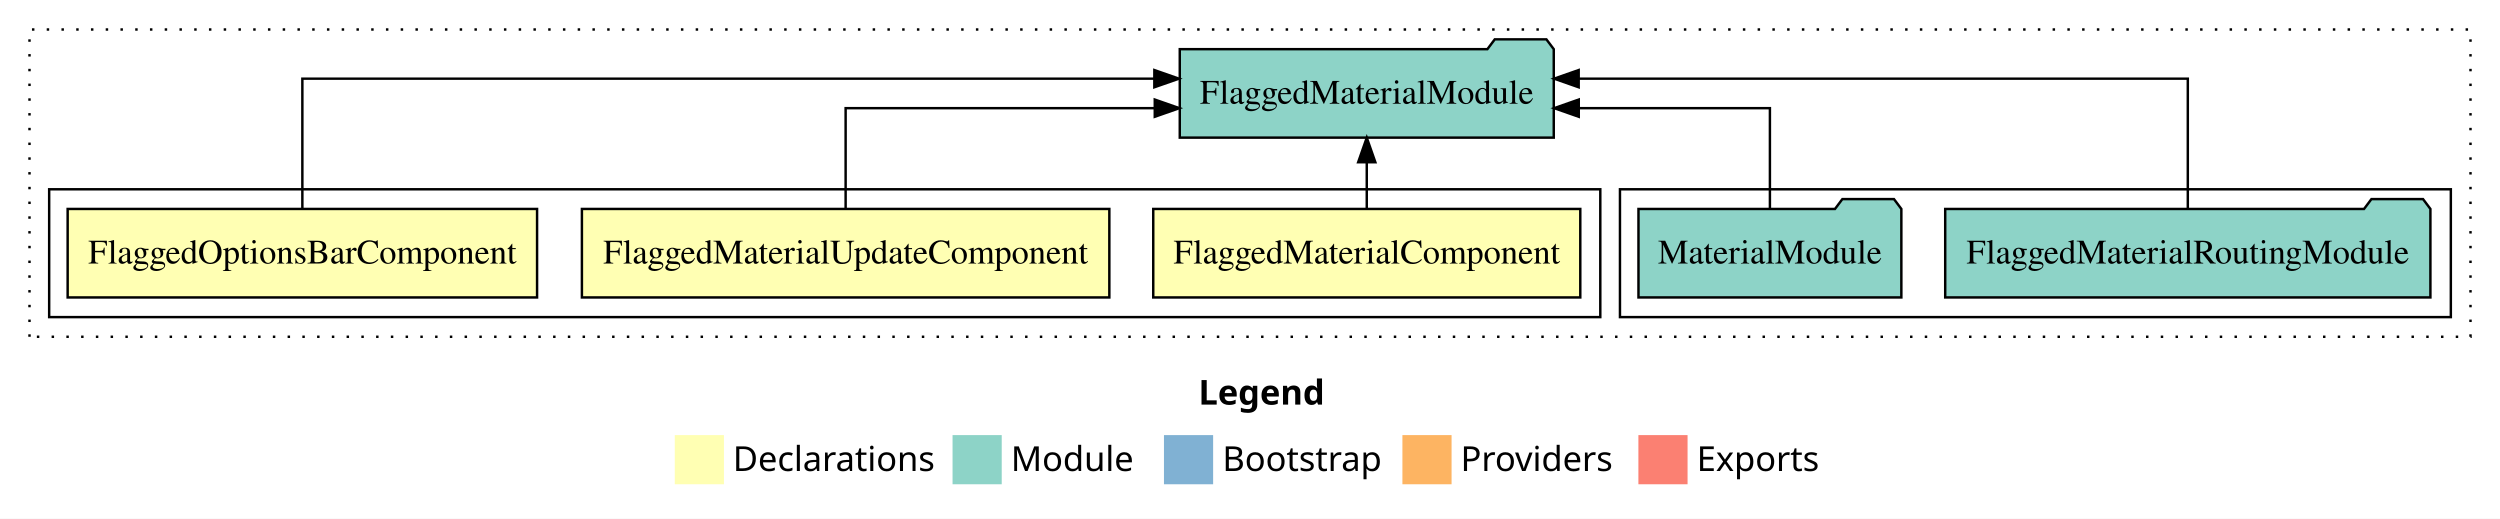
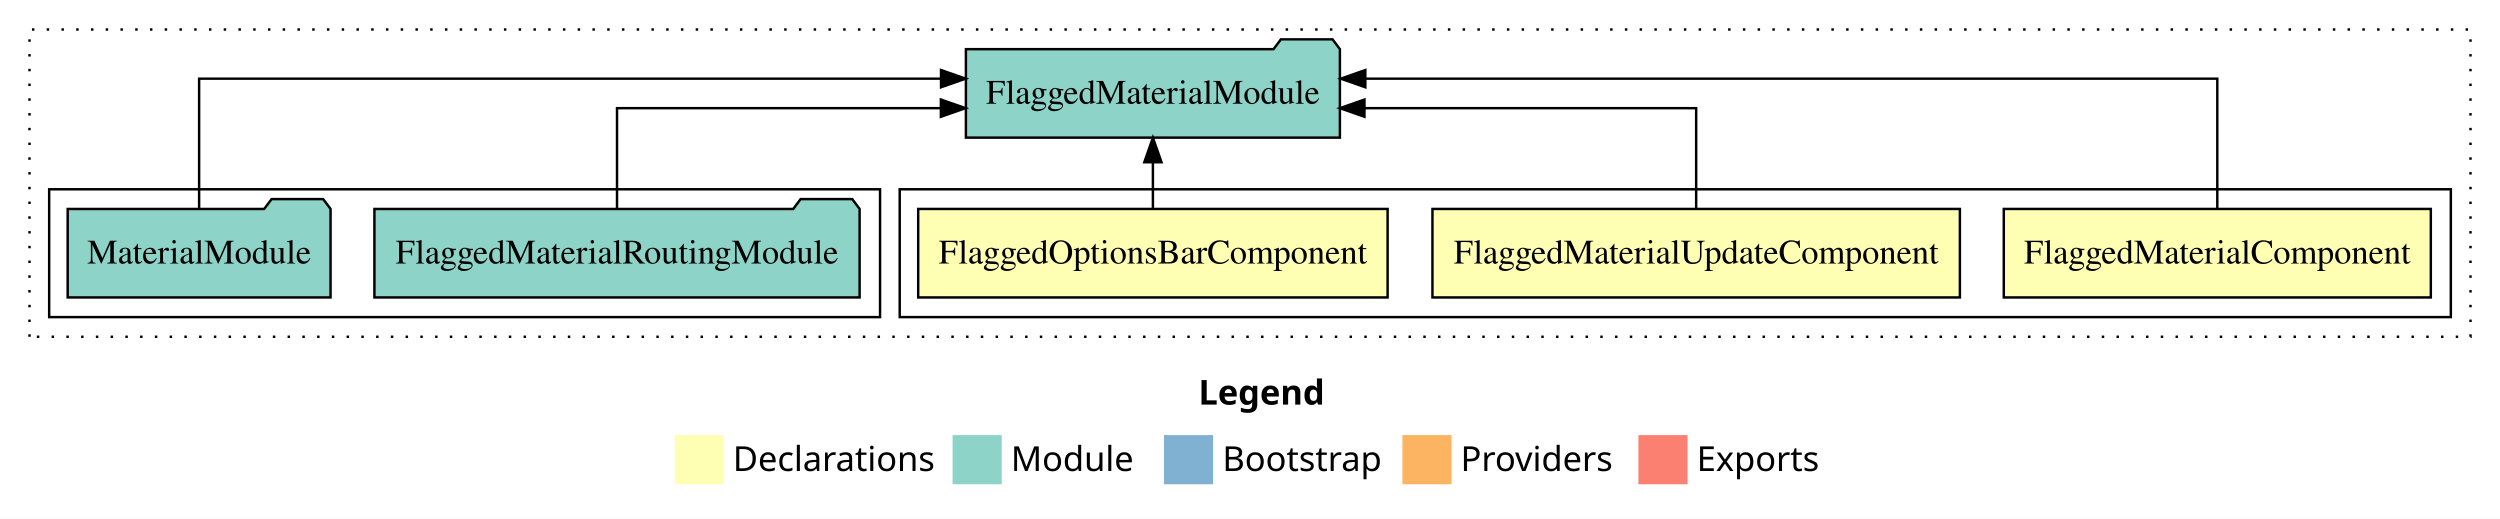
<svg xmlns="http://www.w3.org/2000/svg" width="1017pt" height="211pt" viewBox="0.00 0.00 1017.00 211.00">
  <g id="graph0" class="graph" transform="scale(1 1) rotate(0) translate(4 207)">
    <polygon fill="white" stroke="transparent" points="-4,4 -4,-207 1013,-207 1013,4 -4,4" />
    <text text-anchor="start" x="483.51" y="-42.4" font-family="Times-12" font-weight="bold" font-size="14.00">Legend</text>
    <polygon fill="#ffffb3" stroke="transparent" points="270.5,-10 270.5,-30 290.5,-30 290.5,-10 270.5,-10" />
    <text text-anchor="start" x="294.13" y="-15.4" font-family="Times-12" font-size="14.00">  Declarations</text>
    <polygon fill="#8dd3c7" stroke="transparent" points="383.5,-10 383.5,-30 403.5,-30 403.5,-10 383.5,-10" />
    <text text-anchor="start" x="407.23" y="-15.4" font-family="Times-12" font-size="14.00">  Module</text>
    <polygon fill="#80b1d3" stroke="transparent" points="469.5,-10 469.5,-30 489.5,-30 489.5,-10 469.5,-10" />
    <text text-anchor="start" x="493.28" y="-15.4" font-family="Times-12" font-size="14.00">  Bootstrap</text>
    <polygon fill="#fdb462" stroke="transparent" points="566.5,-10 566.5,-30 586.5,-30 586.5,-10 566.5,-10" />
    <text text-anchor="start" x="590.17" y="-15.4" font-family="Times-12" font-size="14.00">  Providers</text>
    <polygon fill="#fb8072" stroke="transparent" points="662.5,-10 662.5,-30 682.5,-30 682.5,-10 662.5,-10" />
    <text text-anchor="start" x="686.23" y="-15.4" font-family="Times-12" font-size="14.00">  Exports</text>
    <g id="clust1" class="cluster">
      <polygon fill="none" stroke="black" stroke-dasharray="1,5" points="8,-70 8,-195 1001,-195 1001,-70 8,-70" />
    </g>
+     <g id="clust2" class="cluster">
+       <polygon fill="none" stroke="black" points="362,-78 362,-130 993,-130 993,-78 362,-78" />
+     </g>
    <g id="clust6" class="cluster">
-       <polygon fill="none" stroke="black" points="655,-78 655,-130 993,-130 993,-78 655,-78" />
-     </g>
-     <g id="clust2" class="cluster">
-       <polygon fill="none" stroke="black" points="16,-78 16,-130 647,-130 647,-78 16,-78" />
+       <polygon fill="none" stroke="black" points="16,-78 16,-130 354,-130 354,-78 16,-78" />
    </g>
    <g id="node1" class="node">
-       <polygon fill="#ffffb3" stroke="black" points="638.86,-122 465.14,-122 465.14,-86 638.86,-86 638.86,-122" />
-       <text text-anchor="middle" x="552" y="-99.8" font-family="Times,serif" font-size="14.00">FlaggedMaterialComponent</text>
+       <polygon fill="#ffffb3" stroke="black" points="984.86,-122 811.14,-122 811.14,-86 984.86,-86 984.86,-122" />
+       <text text-anchor="middle" x="898" y="-99.8" font-family="Times,serif" font-size="14.00">FlaggedMaterialComponent</text>
    </g>
    <g id="node4" class="node">
-       <polygon fill="#8dd3c7" stroke="black" points="628.07,-187 625.07,-191 604.07,-191 601.07,-187 475.93,-187 475.93,-151 628.07,-151 628.07,-187" />
-       <text text-anchor="middle" x="552" y="-164.8" font-family="Times,serif" font-size="14.00">FlaggedMaterialModule</text>
+       <polygon fill="#8dd3c7" stroke="black" points="541.07,-187 538.07,-191 517.07,-191 514.07,-187 388.93,-187 388.93,-151 541.07,-151 541.07,-187" />
+       <text text-anchor="middle" x="465" y="-164.8" font-family="Times,serif" font-size="14.00">FlaggedMaterialModule</text>
    </g>
    <g id="edge1" class="edge">
-       <path fill="none" stroke="black" d="M552,-122.11C552,-122.11 552,-140.99 552,-140.99" />
-       <polygon fill="black" stroke="black" points="548.5,-140.99 552,-150.99 555.5,-140.99 548.5,-140.99" />
+       <path fill="none" stroke="black" d="M898,-122.28C898,-143.32 898,-175 898,-175 898,-175 551.41,-175 551.41,-175" />
+       <polygon fill="black" stroke="black" points="551.42,-171.5 541.41,-175 551.41,-178.5 551.42,-171.5" />
    </g>
    <g id="node2" class="node">
-       <polygon fill="#ffffb3" stroke="black" points="447.28,-122 232.72,-122 232.72,-86 447.28,-86 447.28,-122" />
-       <text text-anchor="middle" x="340" y="-99.8" font-family="Times,serif" font-size="14.00">FlaggedMaterialUpdateComponent</text>
+       <polygon fill="#ffffb3" stroke="black" points="793.28,-122 578.72,-122 578.72,-86 793.28,-86 793.28,-122" />
+       <text text-anchor="middle" x="686" y="-99.8" font-family="Times,serif" font-size="14.00">FlaggedMaterialUpdateComponent</text>
    </g>
    <g id="edge2" class="edge">
-       <path fill="none" stroke="black" d="M340,-122.02C340,-139.37 340,-163 340,-163 340,-163 465.76,-163 465.76,-163" />
-       <polygon fill="black" stroke="black" points="465.76,-166.5 475.76,-163 465.76,-159.5 465.76,-166.5" />
+       <path fill="none" stroke="black" d="M686,-122.02C686,-139.37 686,-163 686,-163 686,-163 551.06,-163 551.06,-163" />
+       <polygon fill="black" stroke="black" points="551.06,-159.5 541.06,-163 551.06,-166.5 551.06,-159.5" />
    </g>
    <g id="node3" class="node">
-       <polygon fill="#ffffb3" stroke="black" points="214.48,-122 23.52,-122 23.52,-86 214.48,-86 214.48,-122" />
-       <text text-anchor="middle" x="119" y="-99.8" font-family="Times,serif" font-size="14.00">FlaggedOptionsBarComponent</text>
+       <polygon fill="#ffffb3" stroke="black" points="560.48,-122 369.52,-122 369.52,-86 560.48,-86 560.48,-122" />
+       <text text-anchor="middle" x="465" y="-99.8" font-family="Times,serif" font-size="14.00">FlaggedOptionsBarComponent</text>
    </g>
    <g id="edge3" class="edge">
-       <path fill="none" stroke="black" d="M119,-122.28C119,-143.32 119,-175 119,-175 119,-175 465.59,-175 465.59,-175" />
-       <polygon fill="black" stroke="black" points="465.59,-178.5 475.59,-175 465.58,-171.5 465.59,-178.5" />
+       <path fill="none" stroke="black" d="M465,-122.11C465,-122.11 465,-140.99 465,-140.99" />
+       <polygon fill="black" stroke="black" points="461.5,-140.99 465,-150.99 468.5,-140.99 461.5,-140.99" />
    </g>
    <g id="node5" class="node">
-       <polygon fill="#8dd3c7" stroke="black" points="984.69,-122 981.69,-126 960.69,-126 957.69,-122 787.31,-122 787.31,-86 984.69,-86 984.69,-122" />
-       <text text-anchor="middle" x="886" y="-99.8" font-family="Times,serif" font-size="14.00">FlaggedMaterialRoutingModule</text>
+       <polygon fill="#8dd3c7" stroke="black" points="345.69,-122 342.69,-126 321.69,-126 318.69,-122 148.31,-122 148.31,-86 345.69,-86 345.69,-122" />
+       <text text-anchor="middle" x="247" y="-99.8" font-family="Times,serif" font-size="14.00">FlaggedMaterialRoutingModule</text>
    </g>
    <g id="edge4" class="edge">
-       <path fill="none" stroke="black" d="M886,-122.28C886,-143.32 886,-175 886,-175 886,-175 638.21,-175 638.21,-175" />
-       <polygon fill="black" stroke="black" points="638.21,-171.5 628.21,-175 638.21,-178.5 638.21,-171.5" />
+       <path fill="none" stroke="black" d="M247,-122.02C247,-139.37 247,-163 247,-163 247,-163 378.75,-163 378.75,-163" />
+       <polygon fill="black" stroke="black" points="378.75,-166.5 388.75,-163 378.75,-159.5 378.75,-166.5" />
    </g>
    <g id="node6" class="node">
-       <polygon fill="#8dd3c7" stroke="black" points="769.47,-122 766.47,-126 745.47,-126 742.47,-122 662.53,-122 662.53,-86 769.47,-86 769.47,-122" />
-       <text text-anchor="middle" x="716" y="-99.8" font-family="Times,serif" font-size="14.00">MaterialModule</text>
+       <polygon fill="#8dd3c7" stroke="black" points="130.47,-122 127.47,-126 106.47,-126 103.47,-122 23.53,-122 23.53,-86 130.47,-86 130.47,-122" />
+       <text text-anchor="middle" x="77" y="-99.8" font-family="Times,serif" font-size="14.00">MaterialModule</text>
    </g>
    <g id="edge5" class="edge">
-       <path fill="none" stroke="black" d="M716,-122.02C716,-139.37 716,-163 716,-163 716,-163 638.24,-163 638.24,-163" />
-       <polygon fill="black" stroke="black" points="638.24,-159.5 628.24,-163 638.24,-166.5 638.24,-159.5" />
+       <path fill="none" stroke="black" d="M77,-122.28C77,-143.32 77,-175 77,-175 77,-175 378.81,-175 378.81,-175" />
+       <polygon fill="black" stroke="black" points="378.81,-178.5 388.81,-175 378.81,-171.5 378.81,-178.5" />
    </g>
  </g>
</svg>
